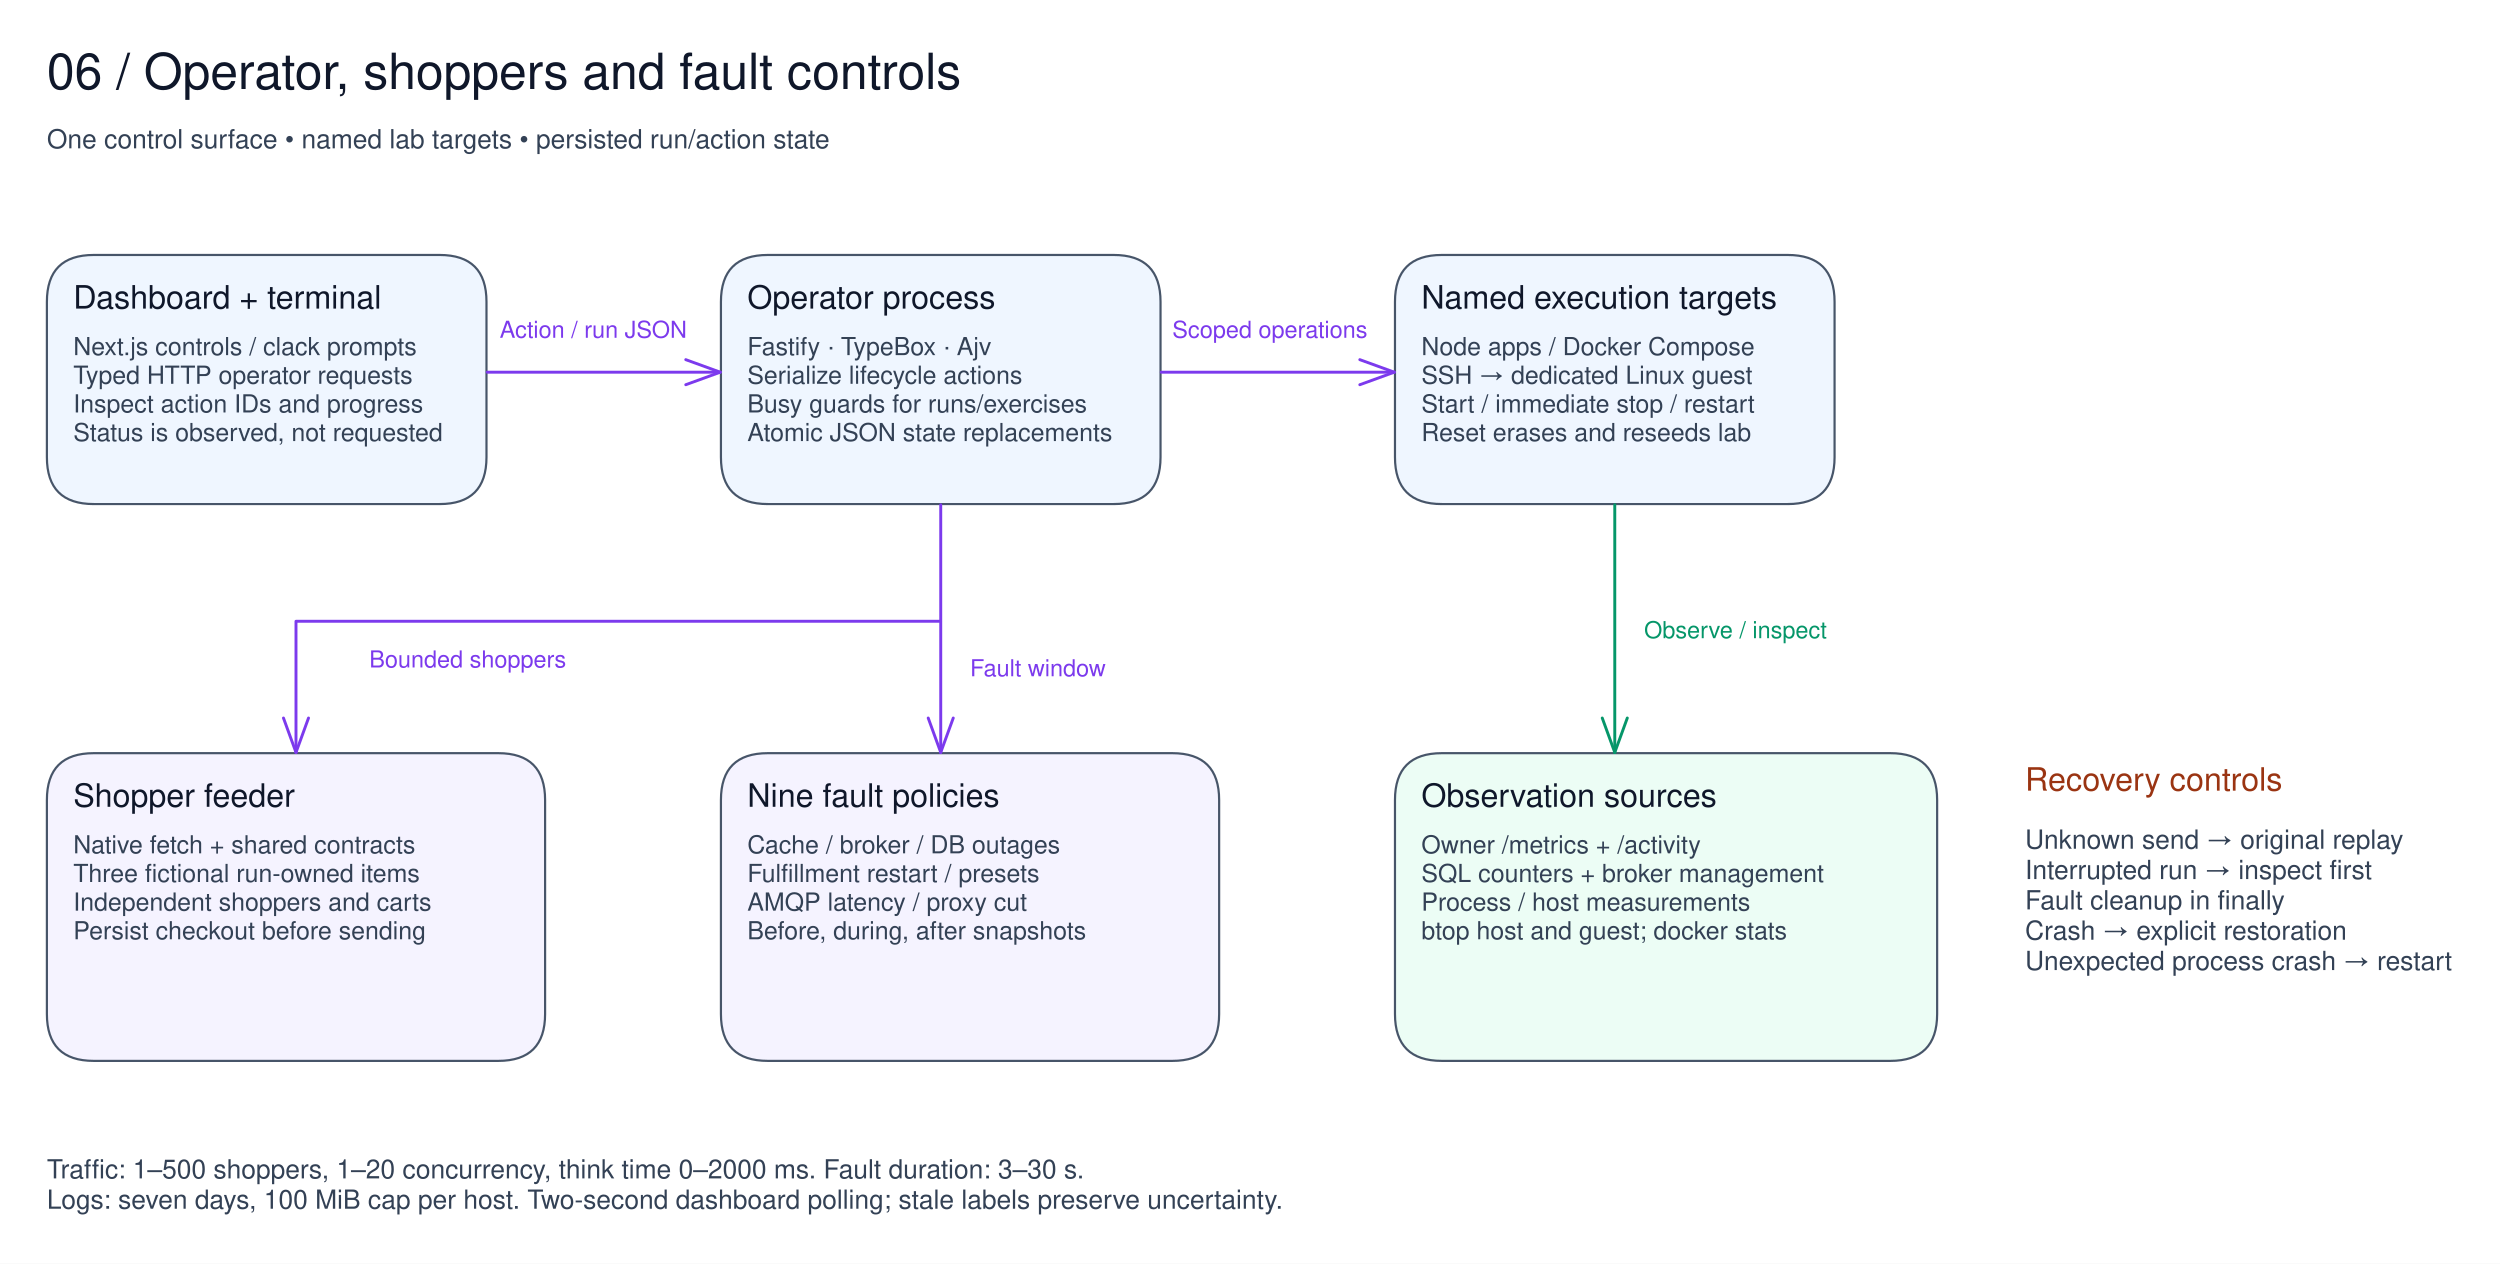
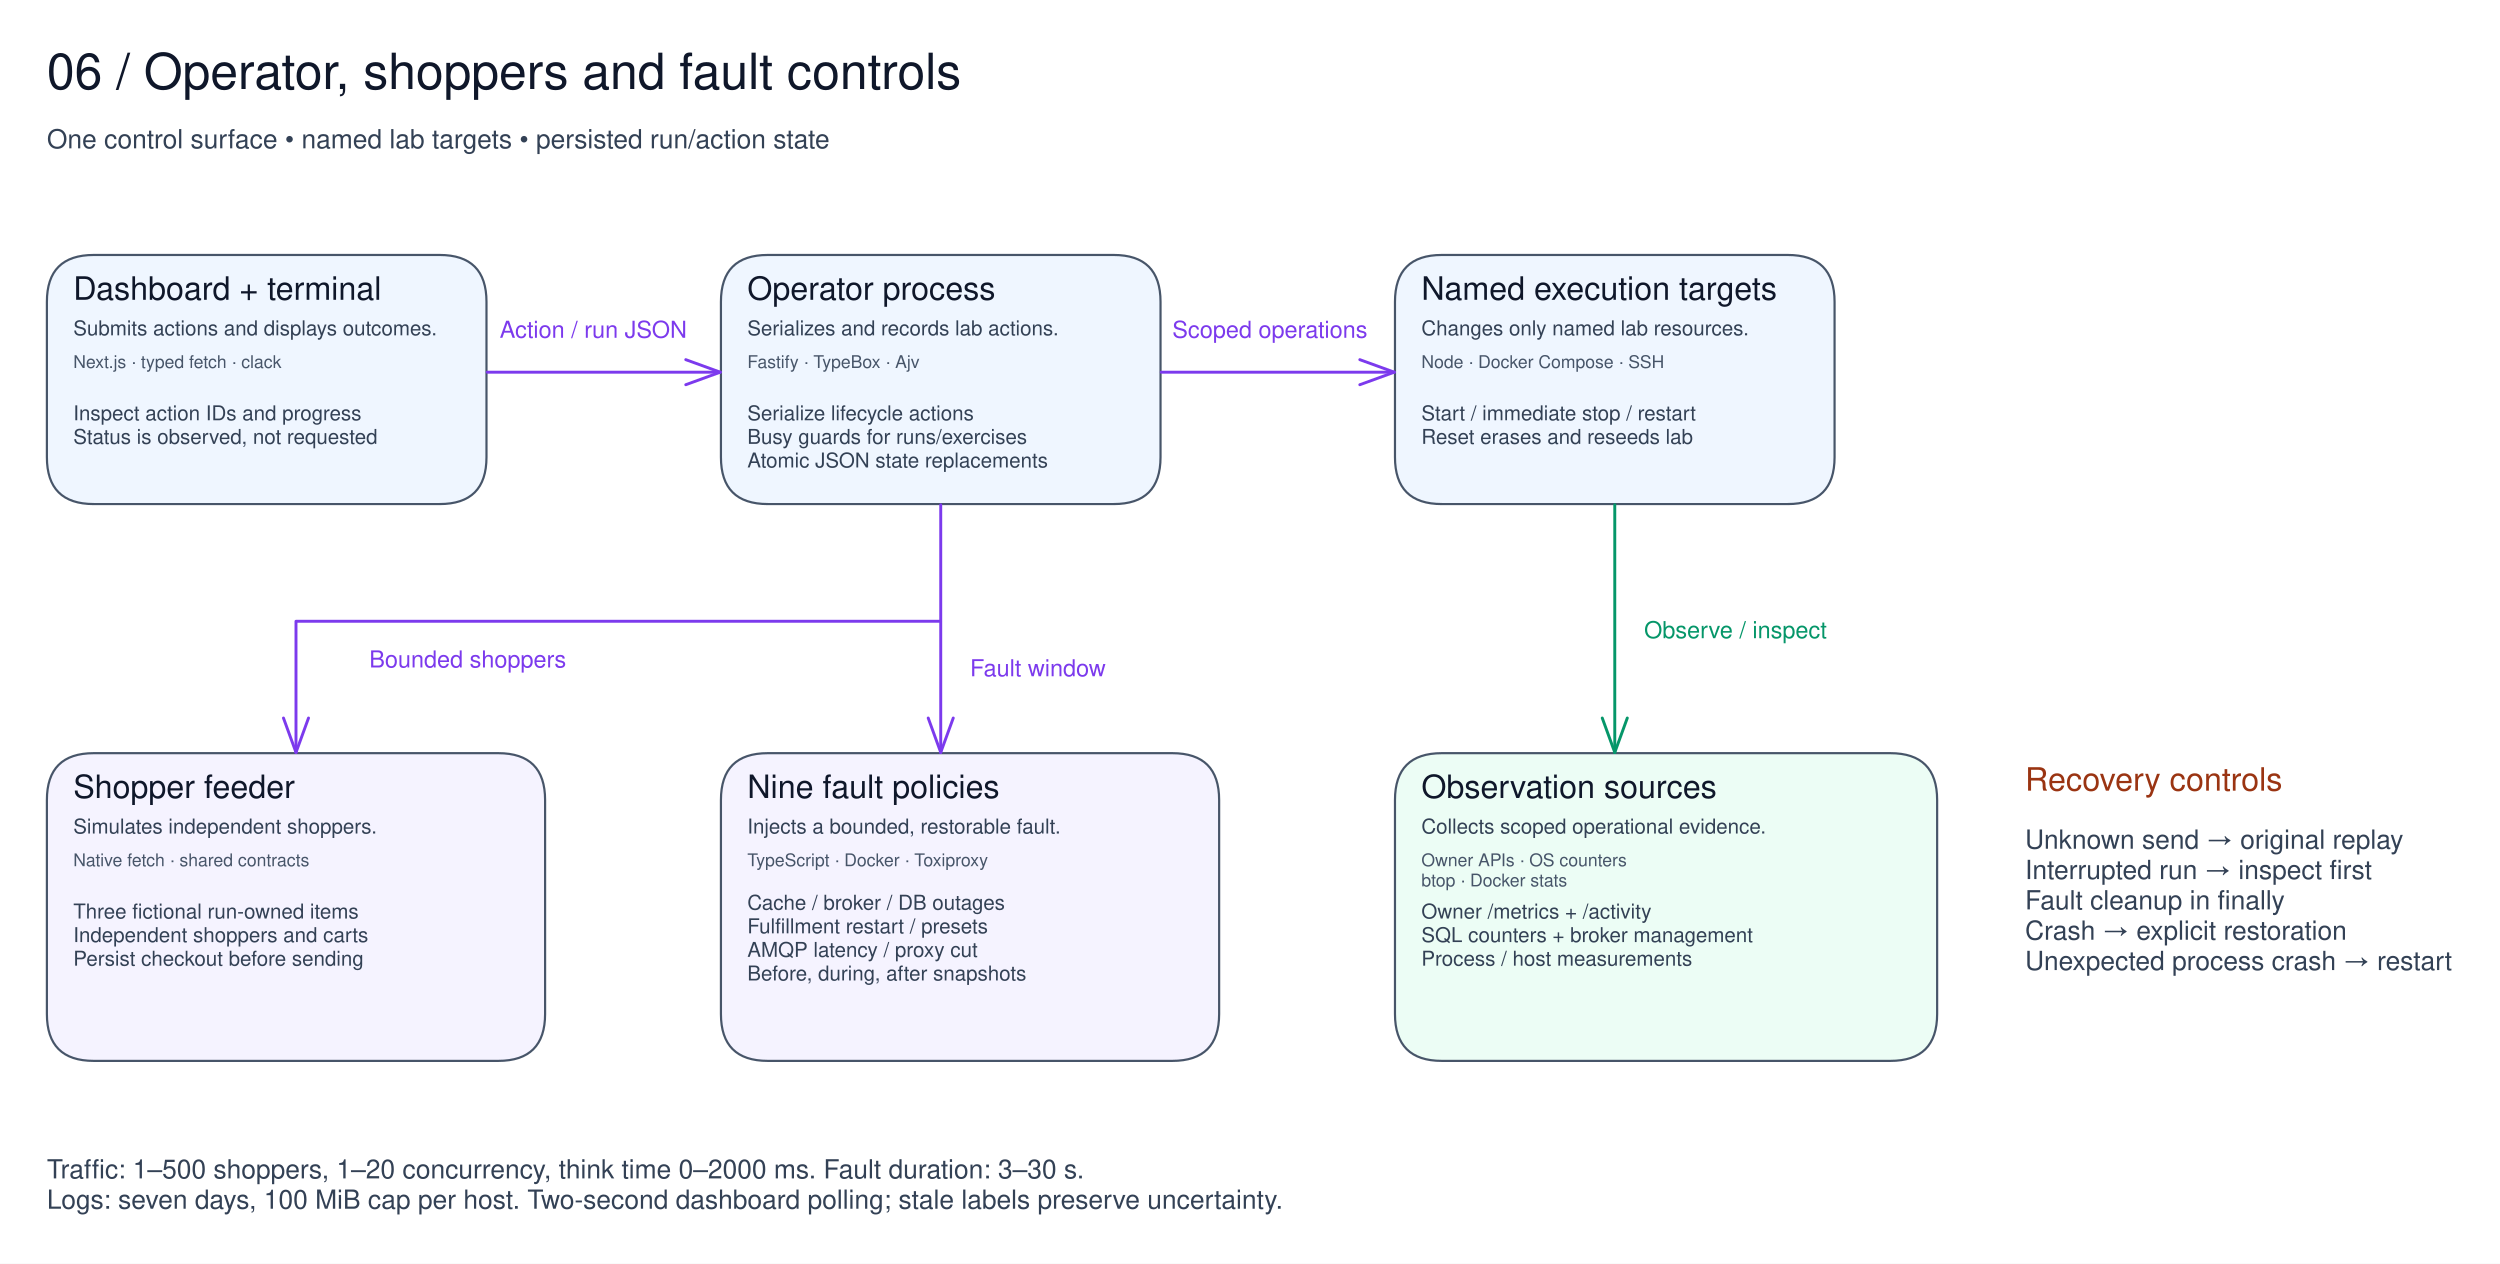
<svg xmlns="http://www.w3.org/2000/svg" version="1.1" viewBox="0 0 1706.122 862.4" width="3412.244" height="1724.8" role="img">
  <defs>
    <style class="style-fonts">
      </style>
  </defs>
  <rect x="0" y="0" width="1706.122" height="862.4" fill="#ffffff" />
  <g transform="translate(32 32) rotate(0 312.8066 19.55)">
    <text x="0" y="28.731" font-family="Helvetica, Segoe UI Emoji" font-size="34px" fill="#0f172a" text-anchor="start" style="white-space: pre;" direction="ltr" dominant-baseline="alphabetic">06 / Operator, shoppers and fault controls</text>
  </g>
  <g transform="translate(32 86) rotate(0 267.4424 10.35)">
    <text x="0" y="15.21" font-family="Helvetica, Segoe UI Emoji" font-size="18px" fill="#334155" text-anchor="start" style="white-space: pre;" direction="ltr" dominant-baseline="alphabetic">One control surface • named lab targets • persisted run/action state</text>
  </g>
  <g stroke-linecap="round" transform="translate(32 174) rotate(0 150 85)">
-     <path d="M32 0 C113.14 0, 194.28 0, 268 0 C289.33 0, 300 10.67, 300 32 C300 70.94, 300 109.87, 300 138 C300 159.33, 289.33 170, 268 170 C180.3 170, 92.6 170, 32 170 C10.67 170, 0 159.33, 0 138 C0 105.58, 0 73.16, 0 32 C0 10.67, 10.67 0, 32 0" stroke="none" stroke-width="0" fill="#eff6ff" />
-     <path d="M32 0 C124.05 0, 216.09 0, 268 0 M32 0 C121.89 0, 211.78 0, 268 0 M268 0 C289.33 0, 300 10.67, 300 32 M268 0 C289.33 0, 300 10.67, 300 32 M300 32 C300 63.98, 300 95.96, 300 138 M300 32 C300 64.14, 300 96.28, 300 138 M300 138 C300 159.33, 289.33 170, 268 170 M300 138 C300 159.33, 289.33 170, 268 170 M268 170 C207.19 170, 146.37 170, 32 170 M268 170 C177.6 170, 87.19 170, 32 170 M32 170 C10.67 170, 0 159.33, 0 138 M32 170 C10.67 170, 0 159.33, 0 138 M0 138 C0 96.76, 0 55.53, 0 32 M0 138 C0 114.13, 0 90.26, 0 32 M0 32 C0 10.67, 10.67 0, 32 0 M0 32 C0 10.67, 10.67 0, 32 0" stroke="#475569" stroke-width="1.5" fill="none" />
-   </g>
-   <g transform="translate(50 192) rotate(0 105.4722 12.65)">
+     <path d="M32 0 C102.99 0, 173.99 0, 268 0 C289.33 0, 300 10.67, 300 32 C300 57.72, 300 83.43, 300 138 C300 159.33, 289.33 170, 268 170 C220.05 170, 172.11 170, 32 170 C10.67 170, 0 159.33, 0 138 C0 97.29, 0 56.59, 0 32 C0 10.67, 10.67 0, 32 0" stroke="none" stroke-width="0" fill="#eff6ff" />
+     <path d="M32 0 C103.49 0, 174.99 0, 268 0 M32 0 C79.64 0, 127.27 0, 268 0 M268 0 C289.33 0, 300 10.67, 300 32 M268 0 C289.33 0, 300 10.67, 300 32 M300 32 C300 53.96, 300 75.92, 300 138 M300 32 C300 60.08, 300 88.16, 300 138 M300 138 C300 159.33, 289.33 170, 268 170 M300 138 C300 159.33, 289.33 170, 268 170 M268 170 C193.11 170, 118.22 170, 32 170 M268 170 C209.85 170, 151.71 170, 32 170 M32 170 C10.67 170, 0 159.33, 0 138 M32 170 C10.67 170, 0 159.33, 0 138 M0 138 C0 97.22, 0 56.43, 0 32 M0 138 C0 109.8, 0 81.61, 0 32 M0 32 C0 10.67, 10.67 0, 32 0 M0 32 C0 10.67, 10.67 0, 32 0" stroke="#475569" stroke-width="1.5" fill="none" />
+   </g>
+   <g transform="translate(50 186) rotate(0 105.4722 12.65)">
    <text x="0" y="18.59" font-family="Helvetica, Segoe UI Emoji" font-size="22px" fill="#0f172a" text-anchor="start" style="white-space: pre;" direction="ltr" dominant-baseline="alphabetic">Dashboard + terminal</text>
  </g>
-   <g transform="translate(50 228) rotate(0 126.6326 39.1)">
-     <text x="0" y="14.365" font-family="Helvetica, Segoe UI Emoji" font-size="17px" fill="#334155" text-anchor="start" style="white-space: pre;" direction="ltr" dominant-baseline="alphabetic">Next.js controls / clack prompts</text>
-     <text x="0" y="33.915" font-family="Helvetica, Segoe UI Emoji" font-size="17px" fill="#334155" text-anchor="start" style="white-space: pre;" direction="ltr" dominant-baseline="alphabetic">Typed HTTP operator requests</text>
-     <text x="0" y="53.465" font-family="Helvetica, Segoe UI Emoji" font-size="17px" fill="#334155" text-anchor="start" style="white-space: pre;" direction="ltr" dominant-baseline="alphabetic">Inspect action IDs and progress</text>
-     <text x="0" y="73.015" font-family="Helvetica, Segoe UI Emoji" font-size="17px" fill="#334155" text-anchor="start" style="white-space: pre;" direction="ltr" dominant-baseline="alphabetic">Status is observed, not requested</text>
+   <g transform="translate(50 217) rotate(0 124.5063 8.05)">
+     <text x="0" y="11.83" font-family="Helvetica, Segoe UI Emoji" font-size="14px" fill="#334155" text-anchor="start" style="white-space: pre;" direction="ltr" dominant-baseline="alphabetic">Submits actions and displays outcomes.</text>
+   </g>
+   <g transform="translate(50 241) rotate(0 71.36133 6.9)">
+     <text x="0" y="10.14" font-family="Helvetica, Segoe UI Emoji" font-size="12px" fill="#475569" text-anchor="start" style="white-space: pre;" direction="ltr" dominant-baseline="alphabetic">Next.js · typed fetch · clack</text>
+   </g>
+   <g transform="translate(50 275) rotate(0 104.2856 16.1)">
+     <text x="0" y="11.83" font-family="Helvetica, Segoe UI Emoji" font-size="14px" fill="#334155" text-anchor="start" style="white-space: pre;" direction="ltr" dominant-baseline="alphabetic">Inspect action IDs and progress</text>
+     <text x="0" y="27.93" font-family="Helvetica, Segoe UI Emoji" font-size="14px" fill="#334155" text-anchor="start" style="white-space: pre;" direction="ltr" dominant-baseline="alphabetic">Status is observed, not requested</text>
  </g>
  <g stroke-linecap="round" transform="translate(492 174) rotate(0 150 85)">
-     <path d="M32 0 C86.4 0, 140.8 0, 268 0 C289.33 0, 300 10.67, 300 32 C300 70.8, 300 109.59, 300 138 C300 159.33, 289.33 170, 268 170 C187.13 170, 106.25 170, 32 170 C10.67 170, 0 159.33, 0 138 C0 115.82, 0 93.63, 0 32 C0 10.67, 10.67 0, 32 0" stroke="none" stroke-width="0" fill="#eff6ff" />
-     <path d="M32 0 C89.28 0, 146.56 0, 268 0 M32 0 C126.07 0, 220.14 0, 268 0 M268 0 C289.33 0, 300 10.67, 300 32 M268 0 C289.33 0, 300 10.67, 300 32 M300 32 C300 68.14, 300 104.28, 300 138 M300 32 C300 64.76, 300 97.51, 300 138 M300 138 C300 159.33, 289.33 170, 268 170 M300 138 C300 159.33, 289.33 170, 268 170 M268 170 C181.07 170, 94.14 170, 32 170 M268 170 C215.57 170, 163.14 170, 32 170 M32 170 C10.67 170, 0 159.33, 0 138 M32 170 C10.67 170, 0 159.33, 0 138 M0 138 C0 104.11, 0 70.23, 0 32 M0 138 C0 113.45, 0 88.9, 0 32 M0 32 C0 10.67, 10.67 0, 32 0 M0 32 C0 10.67, 10.67 0, 32 0" stroke="#475569" stroke-width="1.5" fill="none" />
-   </g>
-   <g transform="translate(510 192) rotate(0 84.98145 12.65)">
+     <path d="M32 0 C102.3 0, 172.6 0, 268 0 C289.33 0, 300 10.67, 300 32 C300 64.85, 300 97.7, 300 138 C300 159.33, 289.33 170, 268 170 C202.76 170, 137.51 170, 32 170 C10.67 170, 0 159.33, 0 138 C0 111.01, 0 84.01, 0 32 C0 10.67, 10.67 0, 32 0" stroke="none" stroke-width="0" fill="#eff6ff" />
+     <path d="M32 0 C119.61 0, 207.23 0, 268 0 M32 0 C115.48 0, 198.96 0, 268 0 M268 0 C289.33 0, 300 10.67, 300 32 M268 0 C289.33 0, 300 10.67, 300 32 M300 32 C300 56.17, 300 80.34, 300 138 M300 32 C300 59.39, 300 86.79, 300 138 M300 138 C300 159.33, 289.33 170, 268 170 M300 138 C300 159.33, 289.33 170, 268 170 M268 170 C177.59 170, 87.19 170, 32 170 M268 170 C203.16 170, 138.33 170, 32 170 M32 170 C10.67 170, 0 159.33, 0 138 M32 170 C10.67 170, 0 159.33, 0 138 M0 138 C0 99.11, 0 60.22, 0 32 M0 138 C0 109.55, 0 81.09, 0 32 M0 32 C0 10.67, 10.67 0, 32 0 M0 32 C0 10.67, 10.67 0, 32 0" stroke="#475569" stroke-width="1.5" fill="none" />
+   </g>
+   <g transform="translate(510 186) rotate(0 84.98145 12.65)">
    <text x="0" y="18.59" font-family="Helvetica, Segoe UI Emoji" font-size="22px" fill="#0f172a" text-anchor="start" style="white-space: pre;" direction="ltr" dominant-baseline="alphabetic">Operator process</text>
  </g>
-   <g transform="translate(510 228) rotate(0 125.1841 39.1)">
-     <text x="0" y="14.365" font-family="Helvetica, Segoe UI Emoji" font-size="17px" fill="#334155" text-anchor="start" style="white-space: pre;" direction="ltr" dominant-baseline="alphabetic">Fastify · TypeBox · Ajv</text>
-     <text x="0" y="33.915" font-family="Helvetica, Segoe UI Emoji" font-size="17px" fill="#334155" text-anchor="start" style="white-space: pre;" direction="ltr" dominant-baseline="alphabetic">Serialize lifecycle actions</text>
-     <text x="0" y="53.465" font-family="Helvetica, Segoe UI Emoji" font-size="17px" fill="#334155" text-anchor="start" style="white-space: pre;" direction="ltr" dominant-baseline="alphabetic">Busy guards for runs/exercises</text>
-     <text x="0" y="73.015" font-family="Helvetica, Segoe UI Emoji" font-size="17px" fill="#334155" text-anchor="start" style="white-space: pre;" direction="ltr" dominant-baseline="alphabetic">Atomic JSON state replacements</text>
+   <g transform="translate(510 217) rotate(0 106.6099 8.05)">
+     <text x="0" y="11.83" font-family="Helvetica, Segoe UI Emoji" font-size="14px" fill="#334155" text-anchor="start" style="white-space: pre;" direction="ltr" dominant-baseline="alphabetic">Serializes and records lab actions.</text>
+   </g>
+   <g transform="translate(510 241) rotate(0 59.35547 6.9)">
+     <text x="0" y="10.14" font-family="Helvetica, Segoe UI Emoji" font-size="12px" fill="#475569" text-anchor="start" style="white-space: pre;" direction="ltr" dominant-baseline="alphabetic">Fastify · TypeBox · Ajv</text>
+   </g>
+   <g transform="translate(510 275) rotate(0 103.0928 24.15)">
+     <text x="0" y="11.83" font-family="Helvetica, Segoe UI Emoji" font-size="14px" fill="#334155" text-anchor="start" style="white-space: pre;" direction="ltr" dominant-baseline="alphabetic">Serialize lifecycle actions</text>
+     <text x="0" y="27.93" font-family="Helvetica, Segoe UI Emoji" font-size="14px" fill="#334155" text-anchor="start" style="white-space: pre;" direction="ltr" dominant-baseline="alphabetic">Busy guards for runs/exercises</text>
+     <text x="0" y="44.03" font-family="Helvetica, Segoe UI Emoji" font-size="14px" fill="#334155" text-anchor="start" style="white-space: pre;" direction="ltr" dominant-baseline="alphabetic">Atomic JSON state replacements</text>
  </g>
  <g stroke-linecap="round" transform="translate(952 174) rotate(0 150 85)">
-     <path d="M32 0 C97.24 0, 162.48 0, 268 0 C289.33 0, 300 10.67, 300 32 C300 71.31, 300 110.62, 300 138 C300 159.33, 289.33 170, 268 170 C218.77 170, 169.55 170, 32 170 C10.67 170, 0 159.33, 0 138 C0 110.07, 0 82.14, 0 32 C0 10.67, 10.67 0, 32 0" stroke="none" stroke-width="0" fill="#eff6ff" />
-     <path d="M32 0 C118 0, 204 0, 268 0 M32 0 C88.76 0, 145.52 0, 268 0 M268 0 C289.33 0, 300 10.67, 300 32 M268 0 C289.33 0, 300 10.67, 300 32 M300 32 C300 67.44, 300 102.89, 300 138 M300 32 C300 69.26, 300 106.53, 300 138 M300 138 C300 159.33, 289.33 170, 268 170 M300 138 C300 159.33, 289.33 170, 268 170 M268 170 C186.19 170, 104.37 170, 32 170 M268 170 C216.64 170, 165.27 170, 32 170 M32 170 C10.67 170, 0 159.33, 0 138 M32 170 C10.67 170, 0 159.33, 0 138 M0 138 C0 111.32, 0 84.64, 0 32 M0 138 C0 102.15, 0 66.3, 0 32 M0 32 C0 10.67, 10.67 0, 32 0 M0 32 C0 10.67, 10.67 0, 32 0" stroke="#475569" stroke-width="1.5" fill="none" />
-   </g>
-   <g transform="translate(970 192) rotate(0 122.2891 12.65)">
+     <path d="M32 0 C109.44 0, 186.88 0, 268 0 C289.33 0, 300 10.67, 300 32 C300 65.01, 300 98.02, 300 138 C300 159.33, 289.33 170, 268 170 C174.66 170, 81.32 170, 32 170 C10.67 170, 0 159.33, 0 138 C0 108.44, 0 78.87, 0 32 C0 10.67, 10.67 0, 32 0" stroke="none" stroke-width="0" fill="#eff6ff" />
+     <path d="M32 0 C97.28 0, 162.56 0, 268 0 M32 0 C122.53 0, 213.06 0, 268 0 M268 0 C289.33 0, 300 10.67, 300 32 M268 0 C289.33 0, 300 10.67, 300 32 M300 32 C300 66.66, 300 101.31, 300 138 M300 32 C300 59.36, 300 86.72, 300 138 M300 138 C300 159.33, 289.33 170, 268 170 M300 138 C300 159.33, 289.33 170, 268 170 M268 170 C212.05 170, 156.1 170, 32 170 M268 170 C216.45 170, 164.9 170, 32 170 M32 170 C10.67 170, 0 159.33, 0 138 M32 170 C10.67 170, 0 159.33, 0 138 M0 138 C0 106.58, 0 75.16, 0 32 M0 138 C0 107.61, 0 77.21, 0 32 M0 32 C0 10.67, 10.67 0, 32 0 M0 32 C0 10.67, 10.67 0, 32 0" stroke="#475569" stroke-width="1.5" fill="none" />
+   </g>
+   <g transform="translate(970 186) rotate(0 122.2891 12.65)">
    <text x="0" y="18.59" font-family="Helvetica, Segoe UI Emoji" font-size="22px" fill="#0f172a" text-anchor="start" style="white-space: pre;" direction="ltr" dominant-baseline="alphabetic">Named execution targets</text>
  </g>
-   <g transform="translate(970 228) rotate(0 113.8618 39.1)">
-     <text x="0" y="14.365" font-family="Helvetica, Segoe UI Emoji" font-size="17px" fill="#334155" text-anchor="start" style="white-space: pre;" direction="ltr" dominant-baseline="alphabetic">Node apps / Docker Compose</text>
-     <text x="0" y="33.915" font-family="Helvetica, Segoe UI Emoji" font-size="17px" fill="#334155" text-anchor="start" style="white-space: pre;" direction="ltr" dominant-baseline="alphabetic">SSH → dedicated Linux guest</text>
-     <text x="0" y="53.465" font-family="Helvetica, Segoe UI Emoji" font-size="17px" fill="#334155" text-anchor="start" style="white-space: pre;" direction="ltr" dominant-baseline="alphabetic">Start / immediate stop / restart</text>
-     <text x="0" y="73.015" font-family="Helvetica, Segoe UI Emoji" font-size="17px" fill="#334155" text-anchor="start" style="white-space: pre;" direction="ltr" dominant-baseline="alphabetic">Reset erases and reseeds lab</text>
+   <g transform="translate(970 217) rotate(0 112.0649 8.05)">
+     <text x="0" y="11.83" font-family="Helvetica, Segoe UI Emoji" font-size="14px" fill="#334155" text-anchor="start" style="white-space: pre;" direction="ltr" dominant-baseline="alphabetic">Changes only named lab resources.</text>
+   </g>
+   <g transform="translate(970 241) rotate(0 83.0332 6.9)">
+     <text x="0" y="10.14" font-family="Helvetica, Segoe UI Emoji" font-size="12px" fill="#475569" text-anchor="start" style="white-space: pre;" direction="ltr" dominant-baseline="alphabetic">Node · Docker Compose · SSH</text>
+   </g>
+   <g transform="translate(970 275) rotate(0 93.75488 16.1)">
+     <text x="0" y="11.83" font-family="Helvetica, Segoe UI Emoji" font-size="14px" fill="#334155" text-anchor="start" style="white-space: pre;" direction="ltr" dominant-baseline="alphabetic">Start / immediate stop / restart</text>
+     <text x="0" y="27.93" font-family="Helvetica, Segoe UI Emoji" font-size="14px" fill="#334155" text-anchor="start" style="white-space: pre;" direction="ltr" dominant-baseline="alphabetic">Reset erases and reseeds lab</text>
  </g>
  <g stroke-linecap="round">
    <g transform="translate(332.5 254) rotate(0 79.5 0)">
-       <path d="M0 0 C43.72 0, 87.43 0, 159 0 M0 0 C51.63 0, 103.26 0, 159 0" stroke="#7c3aed" stroke-width="2" fill="none" />
+       <path d="M0 0 C34.88 0, 69.77 0, 159 0 M0 0 C32.94 0, 65.88 0, 159 0" stroke="#7c3aed" stroke-width="2" fill="none" />
    </g>
    <g transform="translate(332.5 254) rotate(0 79.5 0)">
-       <path d="M135.51 8.55 C141.97 6.2, 148.43 3.85, 159 0 M135.51 8.55 C143.14 5.77, 150.76 3, 159 0" stroke="#7c3aed" stroke-width="2" fill="none" />
+       <path d="M135.51 8.55 C140.66 6.67, 145.82 4.8, 159 0 M135.51 8.55 C140.37 6.78, 145.24 5.01, 159 0" stroke="#7c3aed" stroke-width="2" fill="none" />
    </g>
    <g transform="translate(332.5 254) rotate(0 79.5 0)">
-       <path d="M135.51 -8.55 C141.97 -6.2, 148.43 -3.85, 159 0 M135.51 -8.55 C143.14 -5.77, 150.76 -3, 159 0" stroke="#7c3aed" stroke-width="2" fill="none" />
+       <path d="M135.51 -8.55 C140.66 -6.67, 145.82 -4.8, 159 0 M135.51 -8.55 C140.37 -6.78, 145.24 -5.01, 159 0" stroke="#7c3aed" stroke-width="2" fill="none" />
    </g>
  </g>
  <mask />
  <g transform="translate(341 217) rotate(0 64.02344 9.2)">
    <text x="0" y="13.52" font-family="Helvetica, Segoe UI Emoji" font-size="16px" fill="#7c3aed" text-anchor="start" style="white-space: pre;" direction="ltr" dominant-baseline="alphabetic">Action / run JSON</text>
  </g>
  <g stroke-linecap="round">
    <g transform="translate(792.5 254) rotate(0 79.5 0)">
-       <path d="M0 0 C37.79 0, 75.57 0, 159 0 M0 0 C50.75 0, 101.5 0, 159 0" stroke="#7c3aed" stroke-width="2" fill="none" />
+       <path d="M0 0 C60.99 0, 121.98 0, 159 0 M0 0 C38.52 0, 77.03 0, 159 0" stroke="#7c3aed" stroke-width="2" fill="none" />
    </g>
    <g transform="translate(792.5 254) rotate(0 79.5 0)">
-       <path d="M135.51 8.55 C141.09 6.52, 146.67 4.49, 159 0 M135.51 8.55 C143.01 5.82, 150.5 3.09, 159 0" stroke="#7c3aed" stroke-width="2" fill="none" />
+       <path d="M135.51 8.55 C144.52 5.27, 153.53 1.99, 159 0 M135.51 8.55 C141.2 6.48, 146.89 4.41, 159 0" stroke="#7c3aed" stroke-width="2" fill="none" />
    </g>
    <g transform="translate(792.5 254) rotate(0 79.5 0)">
-       <path d="M135.51 -8.55 C141.09 -6.52, 146.67 -4.49, 159 0 M135.51 -8.55 C143.01 -5.82, 150.5 -3.09, 159 0" stroke="#7c3aed" stroke-width="2" fill="none" />
+       <path d="M135.51 -8.55 C144.52 -5.27, 153.53 -1.99, 159 0 M135.51 -8.55 C141.2 -6.48, 146.89 -4.41, 159 0" stroke="#7c3aed" stroke-width="2" fill="none" />
    </g>
  </g>
  <mask />
  <g transform="translate(800 217) rotate(0 66.71484 9.2)">
    <text x="0" y="13.52" font-family="Helvetica, Segoe UI Emoji" font-size="16px" fill="#7c3aed" text-anchor="start" style="white-space: pre;" direction="ltr" dominant-baseline="alphabetic">Scoped operations</text>
  </g>
  <g stroke-linecap="round" transform="translate(32 514) rotate(0 170 105)">
-     <path d="M32 0 C125.22 0, 218.44 0, 308 0 C329.33 0, 340 10.67, 340 32 C340 76.42, 340 120.84, 340 178 C340 199.33, 329.33 210, 308 210 C244.11 210, 180.22 210, 32 210 C10.67 210, 0 199.33, 0 178 C0 129.74, 0 81.48, 0 32 C0 10.67, 10.67 0, 32 0" stroke="none" stroke-width="0" fill="#f5f3ff" />
-     <path d="M32 0 C98.38 0, 164.76 0, 308 0 M32 0 C142.09 0, 252.19 0, 308 0 M308 0 C329.33 0, 340 10.67, 340 32 M308 0 C329.33 0, 340 10.67, 340 32 M340 32 C340 83.33, 340 134.65, 340 178 M340 32 C340 63.96, 340 95.91, 340 178 M340 178 C340 199.33, 329.33 210, 308 210 M340 178 C340 199.33, 329.33 210, 308 210 M308 210 C247.93 210, 187.86 210, 32 210 M308 210 C216.18 210, 124.37 210, 32 210 M32 210 C10.67 210, 0 199.33, 0 178 M32 210 C10.67 210, 0 199.33, 0 178 M0 178 C0 128.62, 0 79.24, 0 32 M0 178 C0 122.39, 0 66.78, 0 32 M0 32 C0 10.67, 10.67 0, 32 0 M0 32 C0 10.67, 10.67 0, 32 0" stroke="#475569" stroke-width="1.5" fill="none" />
-   </g>
-   <g transform="translate(50 532) rotate(0 75.83447 12.65)">
+     <path d="M32 0 C121.8 0, 211.61 0, 308 0 C329.33 0, 340 10.67, 340 32 C340 88.74, 340 145.48, 340 178 C340 199.33, 329.33 210, 308 210 C237.84 210, 167.69 210, 32 210 C10.67 210, 0 199.33, 0 178 C0 148.66, 0 119.31, 0 32 C0 10.67, 10.67 0, 32 0" stroke="none" stroke-width="0" fill="#f5f3ff" />
+     <path d="M32 0 C95.59 0, 159.18 0, 308 0 M32 0 C117.93 0, 203.86 0, 308 0 M308 0 C329.33 0, 340 10.67, 340 32 M308 0 C329.33 0, 340 10.67, 340 32 M340 32 C340 85.87, 340 139.74, 340 178 M340 32 C340 75.55, 340 119.09, 340 178 M340 178 C340 199.33, 329.33 210, 308 210 M340 178 C340 199.33, 329.33 210, 308 210 M308 210 C214.47 210, 120.95 210, 32 210 M308 210 C218.46 210, 128.91 210, 32 210 M32 210 C10.67 210, 0 199.33, 0 178 M32 210 C10.67 210, 0 199.33, 0 178 M0 178 C0 146.75, 0 115.49, 0 32 M0 178 C0 139.28, 0 100.57, 0 32 M0 32 C0 10.67, 10.67 0, 32 0 M0 32 C0 10.67, 10.67 0, 32 0" stroke="#475569" stroke-width="1.5" fill="none" />
+   </g>
+   <g transform="translate(50 526) rotate(0 75.83447 12.65)">
    <text x="0" y="18.59" font-family="Helvetica, Segoe UI Emoji" font-size="22px" fill="#0f172a" text-anchor="start" style="white-space: pre;" direction="ltr" dominant-baseline="alphabetic">Shopper feeder</text>
  </g>
-   <g transform="translate(50 568) rotate(0 121.9219 39.1)">
-     <text x="0" y="14.365" font-family="Helvetica, Segoe UI Emoji" font-size="17px" fill="#334155" text-anchor="start" style="white-space: pre;" direction="ltr" dominant-baseline="alphabetic">Native fetch + shared contracts</text>
-     <text x="0" y="33.915" font-family="Helvetica, Segoe UI Emoji" font-size="17px" fill="#334155" text-anchor="start" style="white-space: pre;" direction="ltr" dominant-baseline="alphabetic">Three fictional run-owned items</text>
-     <text x="0" y="53.465" font-family="Helvetica, Segoe UI Emoji" font-size="17px" fill="#334155" text-anchor="start" style="white-space: pre;" direction="ltr" dominant-baseline="alphabetic">Independent shoppers and carts</text>
-     <text x="0" y="73.015" font-family="Helvetica, Segoe UI Emoji" font-size="17px" fill="#334155" text-anchor="start" style="white-space: pre;" direction="ltr" dominant-baseline="alphabetic">Persist checkout before sending</text>
+   <g transform="translate(50 557) rotate(0 103.9028 8.05)">
+     <text x="0" y="11.83" font-family="Helvetica, Segoe UI Emoji" font-size="14px" fill="#334155" text-anchor="start" style="white-space: pre;" direction="ltr" dominant-baseline="alphabetic">Simulates independent shoppers.</text>
+   </g>
+   <g transform="translate(50 581) rotate(0 81.03809 6.9)">
+     <text x="0" y="10.14" font-family="Helvetica, Segoe UI Emoji" font-size="12px" fill="#475569" text-anchor="start" style="white-space: pre;" direction="ltr" dominant-baseline="alphabetic">Native fetch · shared contracts</text>
+   </g>
+   <g transform="translate(50 615) rotate(0 100.4062 24.15)">
+     <text x="0" y="11.83" font-family="Helvetica, Segoe UI Emoji" font-size="14px" fill="#334155" text-anchor="start" style="white-space: pre;" direction="ltr" dominant-baseline="alphabetic">Three fictional run-owned items</text>
+     <text x="0" y="27.93" font-family="Helvetica, Segoe UI Emoji" font-size="14px" fill="#334155" text-anchor="start" style="white-space: pre;" direction="ltr" dominant-baseline="alphabetic">Independent shoppers and carts</text>
+     <text x="0" y="44.03" font-family="Helvetica, Segoe UI Emoji" font-size="14px" fill="#334155" text-anchor="start" style="white-space: pre;" direction="ltr" dominant-baseline="alphabetic">Persist checkout before sending</text>
  </g>
  <g stroke-linecap="round" transform="translate(492 514) rotate(0 170 105)">
-     <path d="M32 0 C102.39 0, 172.78 0, 308 0 C329.33 0, 340 10.67, 340 32 C340 73.87, 340 115.74, 340 178 C340 199.33, 329.33 210, 308 210 C226.77 210, 145.54 210, 32 210 C10.67 210, 0 199.33, 0 178 C0 137.09, 0 96.19, 0 32 C0 10.67, 10.67 0, 32 0" stroke="none" stroke-width="0" fill="#f5f3ff" />
-     <path d="M32 0 C121.62 0, 211.24 0, 308 0 M32 0 C99.83 0, 167.67 0, 308 0 M308 0 C329.33 0, 340 10.67, 340 32 M308 0 C329.33 0, 340 10.67, 340 32 M340 32 C340 75.13, 340 118.26, 340 178 M340 32 C340 72.41, 340 112.82, 340 178 M340 178 C340 199.33, 329.33 210, 308 210 M340 178 C340 199.33, 329.33 210, 308 210 M308 210 C221.18 210, 134.35 210, 32 210 M308 210 C235.16 210, 162.32 210, 32 210 M32 210 C10.67 210, 0 199.33, 0 178 M32 210 C10.67 210, 0 199.33, 0 178 M0 178 C0 136.26, 0 94.53, 0 32 M0 178 C0 137.59, 0 97.19, 0 32 M0 32 C0 10.67, 10.67 0, 32 0 M0 32 C0 10.67, 10.67 0, 32 0" stroke="#475569" stroke-width="1.5" fill="none" />
-   </g>
-   <g transform="translate(510 532) rotate(0 86.21143 12.65)">
+     <path d="M32 0 C132.58 0, 233.17 0, 308 0 C329.33 0, 340 10.67, 340 32 C340 80.5, 340 129, 340 178 C340 199.33, 329.33 210, 308 210 C250.41 210, 192.82 210, 32 210 C10.67 210, 0 199.33, 0 178 C0 147.95, 0 117.9, 0 32 C0 10.67, 10.67 0, 32 0" stroke="none" stroke-width="0" fill="#f5f3ff" />
+     <path d="M32 0 C98.86 0, 165.72 0, 308 0 M32 0 C104.09 0, 176.18 0, 308 0 M308 0 C329.33 0, 340 10.67, 340 32 M308 0 C329.33 0, 340 10.67, 340 32 M340 32 C340 65.42, 340 98.83, 340 178 M340 32 C340 84.42, 340 136.84, 340 178 M340 178 C340 199.33, 329.33 210, 308 210 M340 178 C340 199.33, 329.33 210, 308 210 M308 210 C202.99 210, 97.99 210, 32 210 M308 210 C227.69 210, 147.39 210, 32 210 M32 210 C10.67 210, 0 199.33, 0 178 M32 210 C10.67 210, 0 199.33, 0 178 M0 178 C0 133.88, 0 89.75, 0 32 M0 178 C0 140.01, 0 102.02, 0 32 M0 32 C0 10.67, 10.67 0, 32 0 M0 32 C0 10.67, 10.67 0, 32 0" stroke="#475569" stroke-width="1.5" fill="none" />
+   </g>
+   <g transform="translate(510 526) rotate(0 86.21143 12.65)">
    <text x="0" y="18.59" font-family="Helvetica, Segoe UI Emoji" font-size="22px" fill="#0f172a" text-anchor="start" style="white-space: pre;" direction="ltr" dominant-baseline="alphabetic">Nine fault policies</text>
  </g>
-   <g transform="translate(510 568) rotate(0 116.2358 39.1)">
-     <text x="0" y="14.365" font-family="Helvetica, Segoe UI Emoji" font-size="17px" fill="#334155" text-anchor="start" style="white-space: pre;" direction="ltr" dominant-baseline="alphabetic">Cache / broker / DB outages</text>
-     <text x="0" y="33.915" font-family="Helvetica, Segoe UI Emoji" font-size="17px" fill="#334155" text-anchor="start" style="white-space: pre;" direction="ltr" dominant-baseline="alphabetic">Fulfillment restart / presets</text>
-     <text x="0" y="53.465" font-family="Helvetica, Segoe UI Emoji" font-size="17px" fill="#334155" text-anchor="start" style="white-space: pre;" direction="ltr" dominant-baseline="alphabetic">AMQP latency / proxy cut</text>
-     <text x="0" y="73.015" font-family="Helvetica, Segoe UI Emoji" font-size="17px" fill="#334155" text-anchor="start" style="white-space: pre;" direction="ltr" dominant-baseline="alphabetic">Before, during, after snapshots</text>
+   <g transform="translate(510 557) rotate(0 107.4028 8.05)">
+     <text x="0" y="11.83" font-family="Helvetica, Segoe UI Emoji" font-size="14px" fill="#334155" text-anchor="start" style="white-space: pre;" direction="ltr" dominant-baseline="alphabetic">Injects a bounded, restorable fault.</text>
+   </g>
+   <g transform="translate(510 581) rotate(0 82.69629 6.9)">
+     <text x="0" y="10.14" font-family="Helvetica, Segoe UI Emoji" font-size="12px" fill="#475569" text-anchor="start" style="white-space: pre;" direction="ltr" dominant-baseline="alphabetic">TypeScript · Docker · Toxiproxy</text>
+   </g>
+   <g transform="translate(510 609) rotate(0 95.72363 32.2)">
+     <text x="0" y="11.83" font-family="Helvetica, Segoe UI Emoji" font-size="14px" fill="#334155" text-anchor="start" style="white-space: pre;" direction="ltr" dominant-baseline="alphabetic">Cache / broker / DB outages</text>
+     <text x="0" y="27.93" font-family="Helvetica, Segoe UI Emoji" font-size="14px" fill="#334155" text-anchor="start" style="white-space: pre;" direction="ltr" dominant-baseline="alphabetic">Fulfillment restart / presets</text>
+     <text x="0" y="44.03" font-family="Helvetica, Segoe UI Emoji" font-size="14px" fill="#334155" text-anchor="start" style="white-space: pre;" direction="ltr" dominant-baseline="alphabetic">AMQP latency / proxy cut</text>
+     <text x="0" y="60.13" font-family="Helvetica, Segoe UI Emoji" font-size="14px" fill="#334155" text-anchor="start" style="white-space: pre;" direction="ltr" dominant-baseline="alphabetic">Before, during, after snapshots</text>
  </g>
  <g stroke-linecap="round" transform="translate(952 514) rotate(0 185 105)">
-     <path d="M32 0 C122.75 0, 213.5 0, 338 0 C359.33 0, 370 10.67, 370 32 C370 88.99, 370 145.98, 370 178 C370 199.33, 359.33 210, 338 210 C224 210, 110 210, 32 210 C10.67 210, 0 199.33, 0 178 C0 144.05, 0 110.09, 0 32 C0 10.67, 10.67 0, 32 0" stroke="none" stroke-width="0" fill="#ecfdf5" />
-     <path d="M32 0 C130.2 0, 228.39 0, 338 0 M32 0 C132.12 0, 232.24 0, 338 0 M338 0 C359.33 0, 370 10.67, 370 32 M338 0 C359.33 0, 370 10.67, 370 32 M370 32 C370 69.33, 370 106.67, 370 178 M370 32 C370 85.94, 370 139.89, 370 178 M370 178 C370 199.33, 359.33 210, 338 210 M370 178 C370 199.33, 359.33 210, 338 210 M338 210 C260.21 210, 182.43 210, 32 210 M338 210 C228.31 210, 118.63 210, 32 210 M32 210 C10.67 210, 0 199.33, 0 178 M32 210 C10.67 210, 0 199.33, 0 178 M0 178 C0 130.4, 0 82.8, 0 32 M0 178 C0 129.03, 0 80.07, 0 32 M0 32 C0 10.67, 10.67 0, 32 0 M0 32 C0 10.67, 10.67 0, 32 0" stroke="#475569" stroke-width="1.5" fill="none" />
-   </g>
-   <g transform="translate(970 532) rotate(0 100.8799 12.65)">
+     <path d="M32 0 C135.66 0, 239.32 0, 338 0 C359.33 0, 370 10.67, 370 32 C370 79.17, 370 126.34, 370 178 C370 199.33, 359.33 210, 338 210 C260.61 210, 183.22 210, 32 210 C10.67 210, 0 199.33, 0 178 C0 140, 0 102, 0 32 C0 10.67, 10.67 0, 32 0" stroke="none" stroke-width="0" fill="#ecfdf5" />
+     <path d="M32 0 C113.06 0, 194.11 0, 338 0 M32 0 C146.68 0, 261.37 0, 338 0 M338 0 C359.33 0, 370 10.67, 370 32 M338 0 C359.33 0, 370 10.67, 370 32 M370 32 C370 67.97, 370 103.94, 370 178 M370 32 C370 84.21, 370 136.43, 370 178 M370 178 C370 199.33, 359.33 210, 338 210 M370 178 C370 199.33, 359.33 210, 338 210 M338 210 C256.6 210, 175.2 210, 32 210 M338 210 C228.93 210, 119.87 210, 32 210 M32 210 C10.67 210, 0 199.33, 0 178 M32 210 C10.67 210, 0 199.33, 0 178 M0 178 C0 146.94, 0 115.87, 0 32 M0 178 C0 128.24, 0 78.48, 0 32 M0 32 C0 10.67, 10.67 0, 32 0 M0 32 C0 10.67, 10.67 0, 32 0" stroke="#475569" stroke-width="1.5" fill="none" />
+   </g>
+   <g transform="translate(970 526) rotate(0 100.8799 12.65)">
    <text x="0" y="18.59" font-family="Helvetica, Segoe UI Emoji" font-size="22px" fill="#0f172a" text-anchor="start" style="white-space: pre;" direction="ltr" dominant-baseline="alphabetic">Observation sources</text>
  </g>
-   <g transform="translate(970 568) rotate(0 137.7266 39.1)">
-     <text x="0" y="14.365" font-family="Helvetica, Segoe UI Emoji" font-size="17px" fill="#334155" text-anchor="start" style="white-space: pre;" direction="ltr" dominant-baseline="alphabetic">Owner /metrics + /activity</text>
-     <text x="0" y="33.915" font-family="Helvetica, Segoe UI Emoji" font-size="17px" fill="#334155" text-anchor="start" style="white-space: pre;" direction="ltr" dominant-baseline="alphabetic">SQL counters + broker management</text>
-     <text x="0" y="53.465" font-family="Helvetica, Segoe UI Emoji" font-size="17px" fill="#334155" text-anchor="start" style="white-space: pre;" direction="ltr" dominant-baseline="alphabetic">Process / host measurements</text>
-     <text x="0" y="73.015" font-family="Helvetica, Segoe UI Emoji" font-size="17px" fill="#334155" text-anchor="start" style="white-space: pre;" direction="ltr" dominant-baseline="alphabetic">btop host and guest; docker stats</text>
+   <g transform="translate(970 557) rotate(0 117.9062 8.05)">
+     <text x="0" y="11.83" font-family="Helvetica, Segoe UI Emoji" font-size="14px" fill="#334155" text-anchor="start" style="white-space: pre;" direction="ltr" dominant-baseline="alphabetic">Collects scoped operational evidence.</text>
+   </g>
+   <g transform="translate(970 581) rotate(0 70.35938 13.8)">
+     <text x="0" y="10.14" font-family="Helvetica, Segoe UI Emoji" font-size="12px" fill="#475569" text-anchor="start" style="white-space: pre;" direction="ltr" dominant-baseline="alphabetic">Owner APIs · OS counters</text>
+     <text x="0" y="23.94" font-family="Helvetica, Segoe UI Emoji" font-size="12px" fill="#475569" text-anchor="start" style="white-space: pre;" direction="ltr" dominant-baseline="alphabetic">btop · Docker stats</text>
+   </g>
+   <g transform="translate(970 615) rotate(0 113.4219 24.15)">
+     <text x="0" y="11.83" font-family="Helvetica, Segoe UI Emoji" font-size="14px" fill="#334155" text-anchor="start" style="white-space: pre;" direction="ltr" dominant-baseline="alphabetic">Owner /metrics + /activity</text>
+     <text x="0" y="27.93" font-family="Helvetica, Segoe UI Emoji" font-size="14px" fill="#334155" text-anchor="start" style="white-space: pre;" direction="ltr" dominant-baseline="alphabetic">SQL counters + broker management</text>
+     <text x="0" y="44.03" font-family="Helvetica, Segoe UI Emoji" font-size="14px" fill="#334155" text-anchor="start" style="white-space: pre;" direction="ltr" dominant-baseline="alphabetic">Process / host measurements</text>
  </g>
  <g stroke-linecap="round">
    <g transform="translate(642 344.5) rotate(0 -220 84.5)">
-       <path d="M0 0 C0 23.98, 0 47.97, 0 79.5 M0 0 C0 24.11, 0 48.21, 0 79.5 M0 79.5 C-122.26 79.5, -244.52 79.5, -440 79.5 M0 79.5 C-158.86 79.5, -317.72 79.5, -440 79.5 M-440 79.5 C-440 110.53, -440 141.55, -440 169 M-440 79.5 C-440 98.98, -440 118.46, -440 169" stroke="#7c3aed" stroke-width="2" fill="none" />
+       <path d="M0 0 C0 20.54, 0 41.09, 0 79.5 M0 0 C0 29.33, 0 58.66, 0 79.5 M0 79.5 C-131.24 79.5, -262.47 79.5, -440 79.5 M0 79.5 C-114.67 79.5, -229.34 79.5, -440 79.5 M-440 79.5 C-440 103.35, -440 127.19, -440 169 M-440 79.5 C-440 112.9, -440 146.3, -440 169" stroke="#7c3aed" stroke-width="2" fill="none" />
    </g>
    <g transform="translate(642 344.5) rotate(0 -220 84.5)">
-       <path d="M-448.55 145.51 C-445.97 152.6, -443.39 159.68, -440 169 M-448.55 145.51 C-445.96 152.63, -443.36 159.75, -440 169" stroke="#7c3aed" stroke-width="2" fill="none" />
+       <path d="M-448.55 145.51 C-446.34 151.58, -444.13 157.65, -440 169 M-448.55 145.51 C-445.4 154.18, -442.24 162.84, -440 169" stroke="#7c3aed" stroke-width="2" fill="none" />
    </g>
    <g transform="translate(642 344.5) rotate(0 -220 84.5)">
-       <path d="M-431.45 145.51 C-434.03 152.6, -436.61 159.68, -440 169 M-431.45 145.51 C-434.04 152.63, -436.64 159.75, -440 169" stroke="#7c3aed" stroke-width="2" fill="none" />
+       <path d="M-431.45 145.51 C-433.66 151.58, -435.87 157.65, -440 169 M-431.45 145.51 C-434.6 154.18, -437.76 162.84, -440 169" stroke="#7c3aed" stroke-width="2" fill="none" />
    </g>
  </g>
  <mask />
  <g transform="translate(252 442) rotate(0 67.16406 9.2)">
    <text x="0" y="13.52" font-family="Helvetica, Segoe UI Emoji" font-size="16px" fill="#7c3aed" text-anchor="start" style="white-space: pre;" direction="ltr" dominant-baseline="alphabetic">Bounded shoppers</text>
  </g>
  <g stroke-linecap="round">
    <g transform="translate(642 424.5) rotate(0 0 44.5)">
-       <path d="M0 0 C0 19.99, 0 39.98, 0 89 M0 0 C0 29.57, 0 59.13, 0 89" stroke="#7c3aed" stroke-width="2" fill="none" />
+       <path d="M0 0 C0 33.36, 0 66.71, 0 89 M0 0 C0 20, 0 39.99, 0 89" stroke="#7c3aed" stroke-width="2" fill="none" />
    </g>
    <g transform="translate(642 424.5) rotate(0 0 44.5)">
-       <path d="M-8.55 65.51 C-6.63 70.78, -4.71 76.06, 0 89 M-8.55 65.51 C-5.71 73.31, -2.87 81.12, 0 89" stroke="#7c3aed" stroke-width="2" fill="none" />
+       <path d="M-8.55 65.51 C-5.35 74.31, -2.14 83.12, 0 89 M-8.55 65.51 C-6.63 70.79, -4.71 76.06, 0 89" stroke="#7c3aed" stroke-width="2" fill="none" />
    </g>
    <g transform="translate(642 424.5) rotate(0 0 44.5)">
-       <path d="M8.55 65.51 C6.63 70.78, 4.71 76.06, 0 89 M8.55 65.51 C5.71 73.31, 2.87 81.12, 0 89" stroke="#7c3aed" stroke-width="2" fill="none" />
+       <path d="M8.55 65.51 C5.35 74.31, 2.14 83.12, 0 89 M8.55 65.51 C6.63 70.79, 4.71 76.06, 0 89" stroke="#7c3aed" stroke-width="2" fill="none" />
    </g>
  </g>
  <mask />
  <g transform="translate(662 448) rotate(0 46.6875 9.2)">
    <text x="0" y="13.52" font-family="Helvetica, Segoe UI Emoji" font-size="16px" fill="#7c3aed" text-anchor="start" style="white-space: pre;" direction="ltr" dominant-baseline="alphabetic">Fault window</text>
  </g>
  <g stroke-linecap="round">
    <g transform="translate(1102 344.5) rotate(0 0 84.5)">
-       <path d="M0 0 C0 55.3, 0 110.59, 0 169 M0 0 C0 46.77, 0 93.53, 0 169" stroke="#059669" stroke-width="2" fill="none" />
+       <path d="M0 0 C0 48.07, 0 96.14, 0 169 M0 0 C0 62.74, 0 125.47, 0 169" stroke="#059669" stroke-width="2" fill="none" />
    </g>
    <g transform="translate(1102 344.5) rotate(0 0 84.5)">
-       <path d="M-8.55 145.51 C-5.75 153.19, -2.96 160.88, 0 169 M-8.55 145.51 C-6.18 152.01, -3.82 158.51, 0 169" stroke="#059669" stroke-width="2" fill="none" />
+       <path d="M-8.55 145.51 C-6.12 152.19, -3.69 158.87, 0 169 M-8.55 145.51 C-5.38 154.23, -2.2 162.95, 0 169" stroke="#059669" stroke-width="2" fill="none" />
    </g>
    <g transform="translate(1102 344.5) rotate(0 0 84.5)">
-       <path d="M8.55 145.51 C5.75 153.19, 2.96 160.88, 0 169 M8.55 145.51 C6.18 152.01, 3.82 158.51, 0 169" stroke="#059669" stroke-width="2" fill="none" />
+       <path d="M8.55 145.51 C6.12 152.19, 3.69 158.87, 0 169 M8.55 145.51 C5.38 154.23, 2.2 162.95, 0 169" stroke="#059669" stroke-width="2" fill="none" />
    </g>
  </g>
  <mask />
  <g transform="translate(1122 422) rotate(0 62.25 9.2)">
    <text x="0" y="13.52" font-family="Helvetica, Segoe UI Emoji" font-size="16px" fill="#059669" text-anchor="start" style="white-space: pre;" direction="ltr" dominant-baseline="alphabetic">Observe / inspect</text>
  </g>
  <g transform="translate(1382 521) rotate(0 88.03223 12.65)">
    <text x="0" y="18.59" font-family="Helvetica, Segoe UI Emoji" font-size="22px" fill="#9a3412" text-anchor="start" style="white-space: pre;" direction="ltr" dominant-baseline="alphabetic">Recovery controls</text>
  </g>
  <g transform="translate(1382 564) rotate(0 146.061 51.75)">
    <text x="0" y="15.21" font-family="Helvetica, Segoe UI Emoji" font-size="18px" fill="#334155" text-anchor="start" style="white-space: pre;" direction="ltr" dominant-baseline="alphabetic">Unknown send → original replay</text>
    <text x="0" y="35.91" font-family="Helvetica, Segoe UI Emoji" font-size="18px" fill="#334155" text-anchor="start" style="white-space: pre;" direction="ltr" dominant-baseline="alphabetic">Interrupted run → inspect first</text>
    <text x="0" y="56.61" font-family="Helvetica, Segoe UI Emoji" font-size="18px" fill="#334155" text-anchor="start" style="white-space: pre;" direction="ltr" dominant-baseline="alphabetic">Fault cleanup in finally</text>
    <text x="0" y="77.31" font-family="Helvetica, Segoe UI Emoji" font-size="18px" fill="#334155" text-anchor="start" style="white-space: pre;" direction="ltr" dominant-baseline="alphabetic">Crash → explicit restoration</text>
    <text x="0" y="98.01" font-family="Helvetica, Segoe UI Emoji" font-size="18px" fill="#334155" text-anchor="start" style="white-space: pre;" direction="ltr" dominant-baseline="alphabetic">Unexpected process crash → restart</text>
  </g>
  <g transform="translate(32 789) rotate(0 423.0835 20.7)">
    <text x="0" y="15.21" font-family="Helvetica, Segoe UI Emoji" font-size="18px" fill="#334155" text-anchor="start" style="white-space: pre;" direction="ltr" dominant-baseline="alphabetic">Traffic: 1–500 shoppers, 1–20 concurrency, think time 0–2000 ms. Fault duration: 3–30 s.</text>
    <text x="0" y="35.91" font-family="Helvetica, Segoe UI Emoji" font-size="18px" fill="#334155" text-anchor="start" style="white-space: pre;" direction="ltr" dominant-baseline="alphabetic">Logs: seven days, 100 MiB cap per host. Two-second dashboard polling; stale labels preserve uncertainty.</text>
  </g>
</svg>
